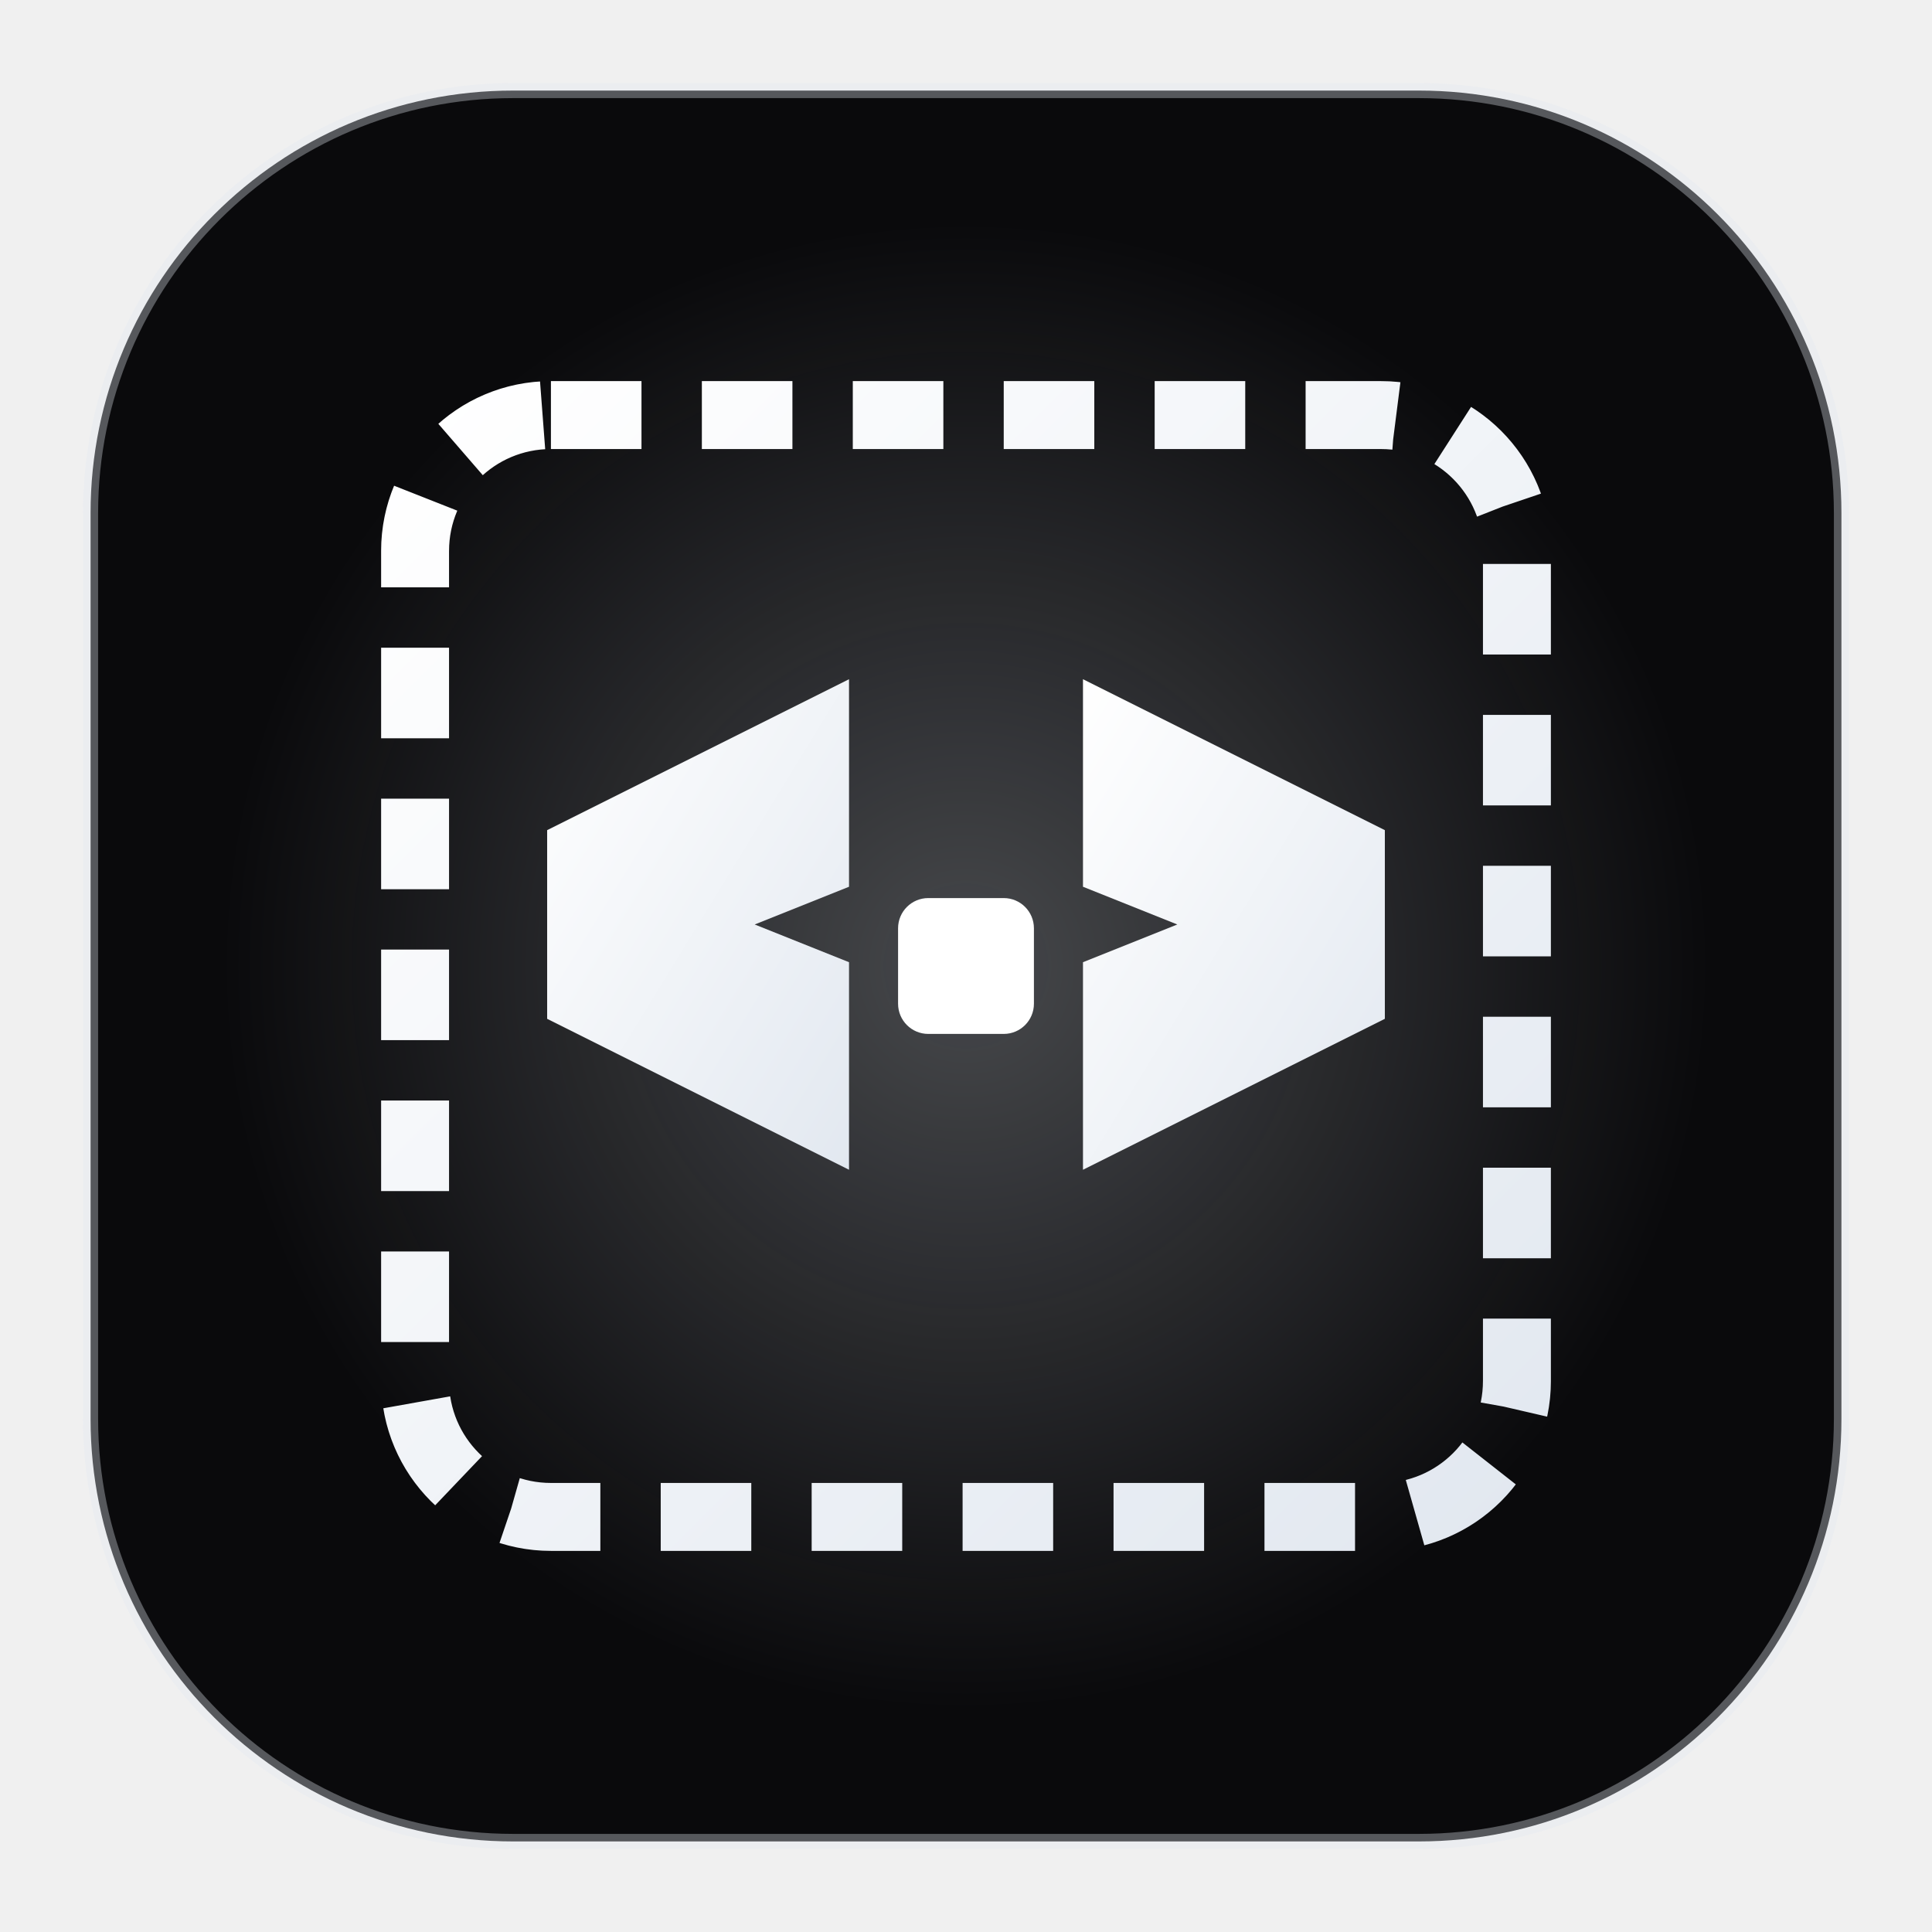
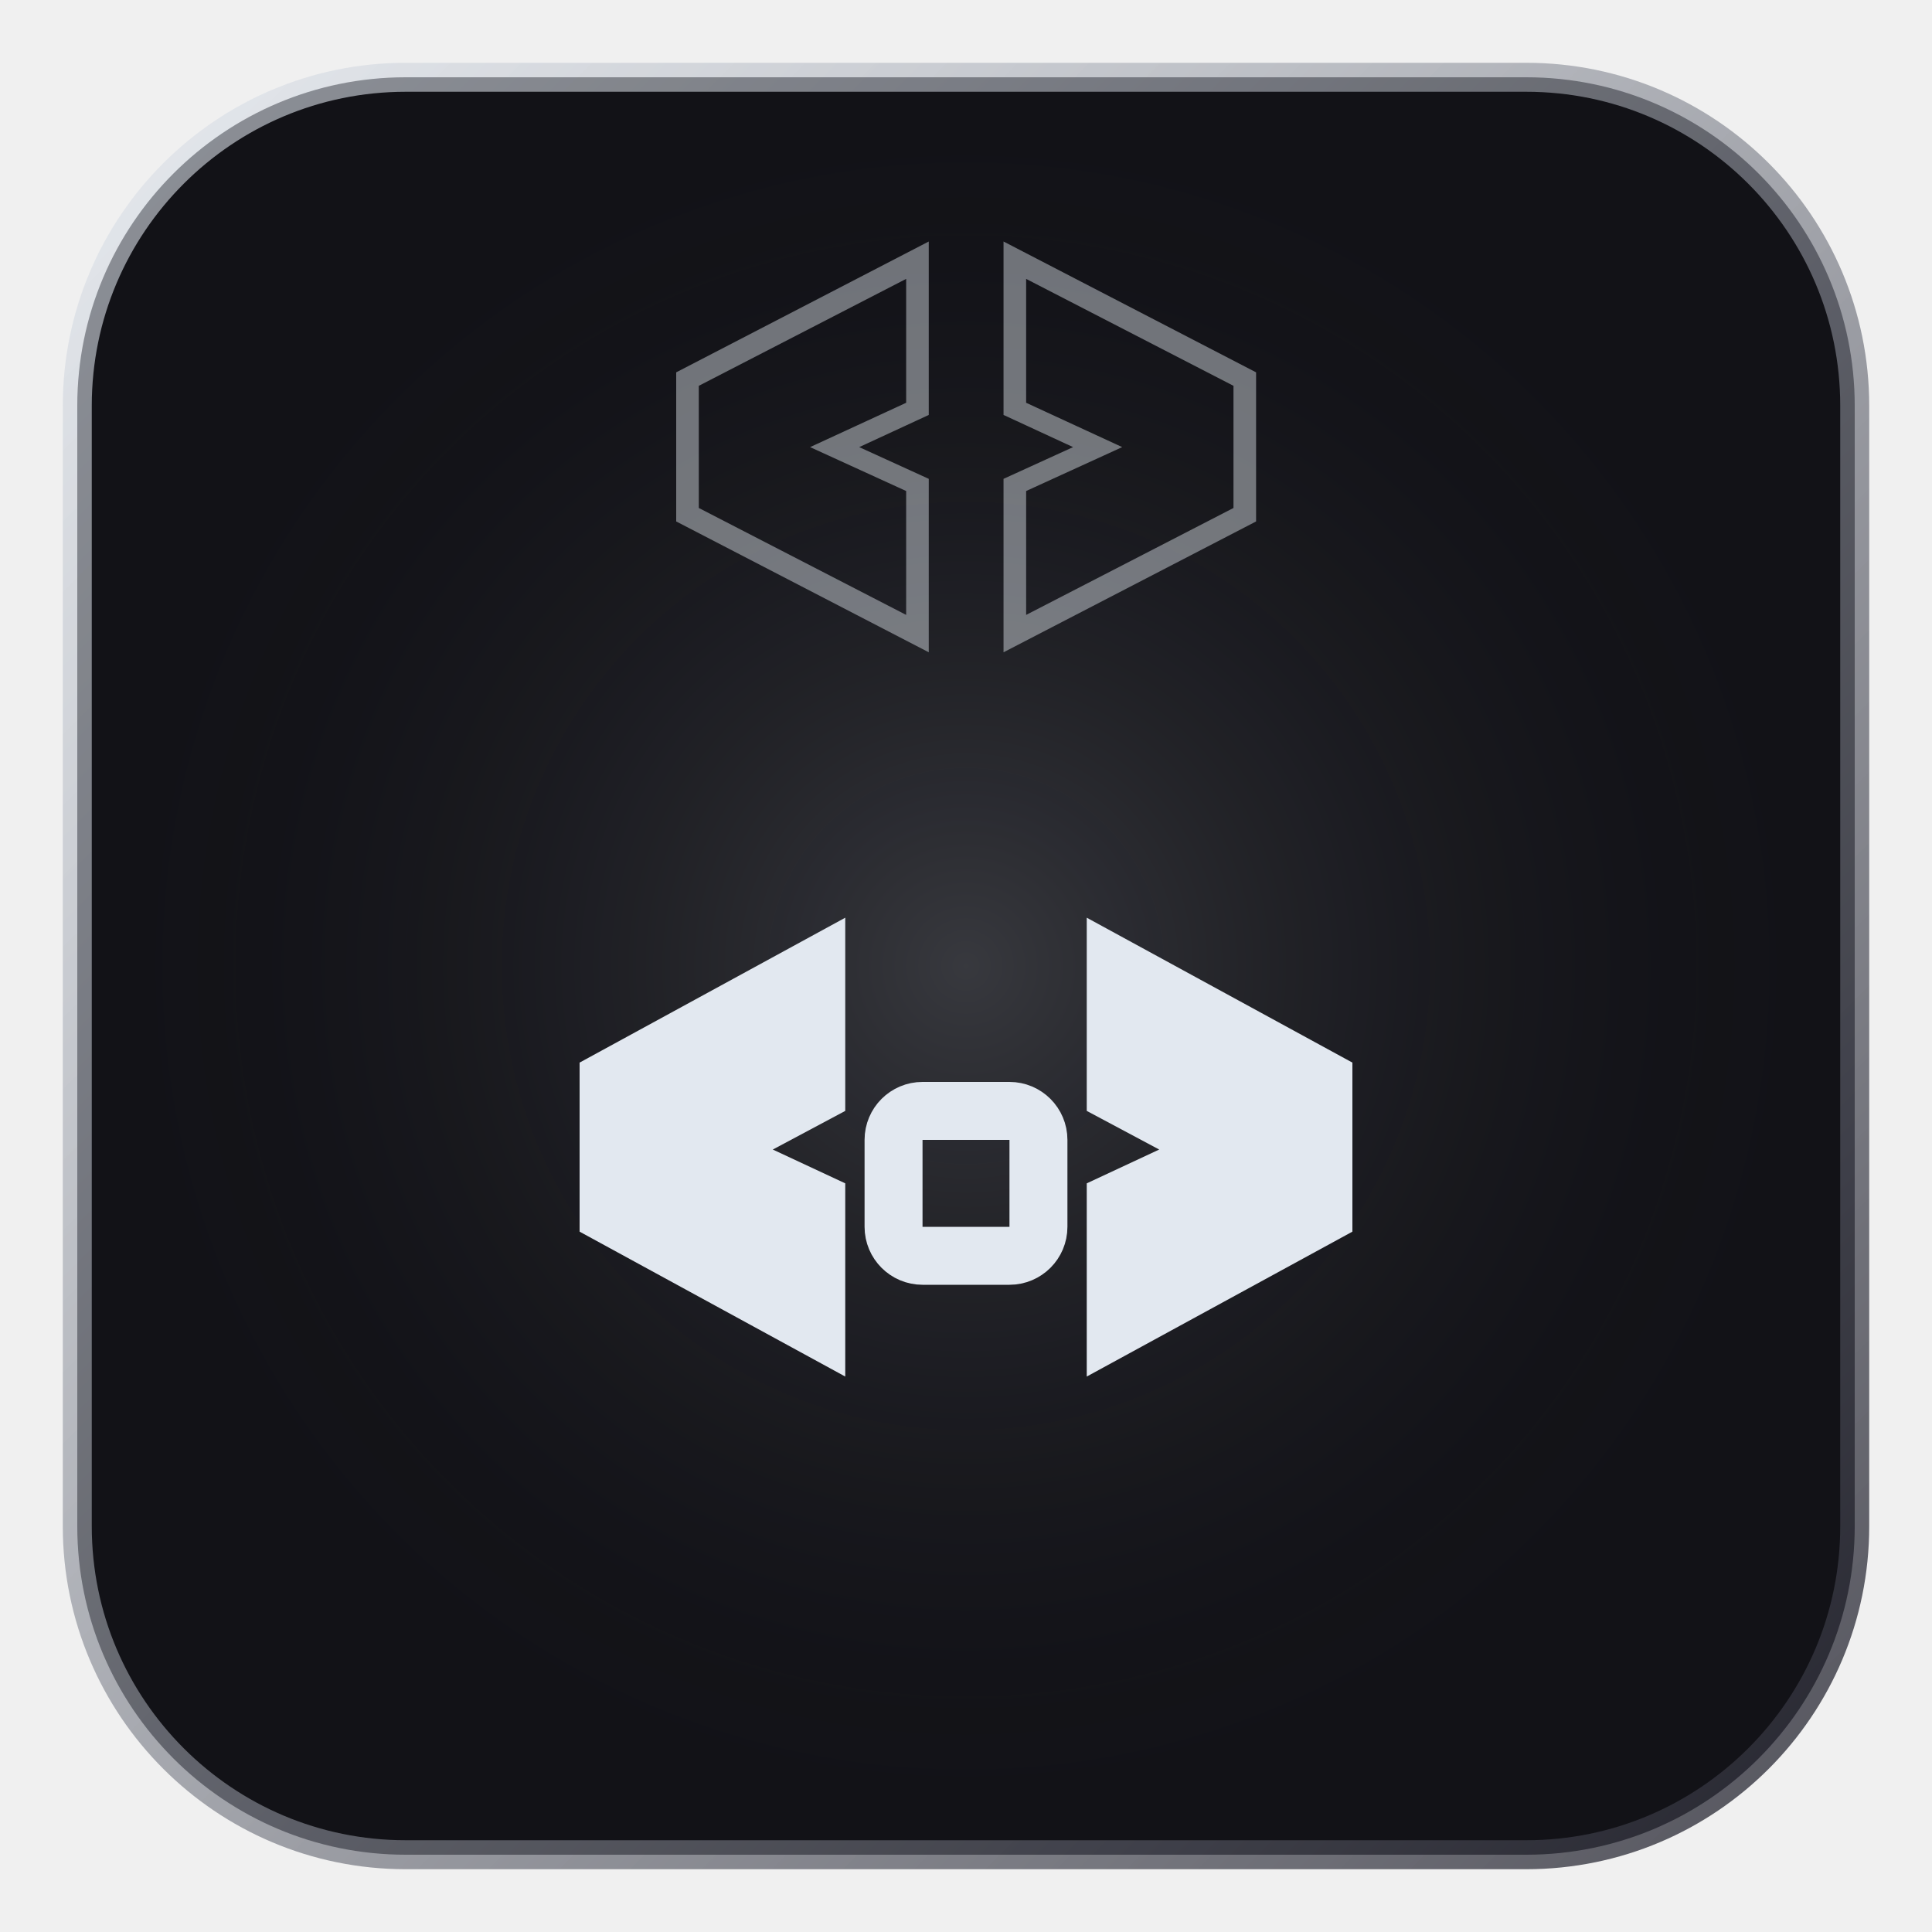
- <svg xmlns="http://www.w3.org/2000/svg" viewBox="0 0 512 512" width="512" height="512">
+ <svg xmlns="http://www.w3.org/2000/svg" viewBox="0 0 400 400" width="100%" height="100%">
  <defs>
-     <linearGradient id="symbolGrad" x1="0%" y1="0%" x2="100%" y2="100%">
-       <stop offset="0%" stop-color="#FFFFFF" />
-       <stop offset="100%" stop-color="#E2E8F0" />
+     <radialGradient id="glow_caui" cx="50%" cy="50%" r="50%">
+       <stop offset="0%" stop-color="#E2E8F0" stop-opacity="0.18" />
+       <stop offset="100%" stop-color="#121217" stop-opacity="0" />
+     </radialGradient>
+     <linearGradient id="border_grad_caui" x1="0%" y1="0%" x2="100%" y2="100%">
+       <stop offset="0%" stop-color="#E2E8F0" stop-opacity="0.6" />
+       <stop offset="100%" stop-color="#272732" stop-opacity="0.8" />
    </linearGradient>
-     <radialGradient id="glow" cx="50%" cy="50%" r="50%">
-       <stop offset="0%" stop-color="#E2E8F0" stop-opacity="0.28" />
-       <stop offset="100%" stop-color="#E2E8F0" stop-opacity="0" />
-     </radialGradient>
  </defs>
-   <rect x="24" y="24" width="464" height="464" rx="112" fill="#0A0A0C" stroke="#E2E8F0" stroke-width="4" stroke-opacity="0.35" />
-   <circle cx="256" cy="256" r="200" fill="url(#glow)" />
-   <g fill="none">
-     <rect x="110" y="110" width="292" height="292" rx="36" fill="none" stroke="url(#symbolGrad)" stroke-width="18" stroke-dasharray="24 16" />
-     <path fill-rule="evenodd" clip-rule="evenodd" d="M225 180 L145 220 V270 L225 310 V255 L200 245 L225 235 V180 Z" fill="url(#symbolGrad)" />
-     <path fill-rule="evenodd" clip-rule="evenodd" d="M287 180 L367 220 V270 L287 310 V255 L312 245 L287 235 V180 Z" fill="url(#symbolGrad)" />
-     <rect x="238" y="238" width="36" height="36" rx="8" fill="#FFFFFF" />
+   <rect x="16" y="16" width="368" height="368" rx="68" fill="#121217" stroke="url(#border_grad_caui)" stroke-width="6" />
+   <rect x="20" y="20" width="360" height="360" rx="64" fill="url(#glow_caui)" />
+   <g opacity="0.45" transform="translate(140, 50) scale(0.09)">
+     <path fill-rule="evenodd" clip-rule="evenodd" d="M581 0L0 301V644L581 945V546L421 473L581 399V0ZM529 86L52 332V613L529 859V574L308 473L529 371V86Z" fill="#E2E8F0" />
+     <path fill-rule="evenodd" clip-rule="evenodd" d="M753 0L1334 301V644L753 945V546L913 473L753 399V0ZM805 86L1282 332V613L805 859V574L1026 473L805 371V86Z" fill="#E2E8F0" />
+   </g>
+   <g>
+     <path fill-rule="evenodd" clip-rule="evenodd" d="M175 190 L120 220 V255 L175 285 V245 L160 238 L175 230 V190 Z" fill="#E2E8F0" />
+     <path fill-rule="evenodd" clip-rule="evenodd" d="M225 190 L280 220 V255 L225 285 V245 L240 238 L225 230 V190 Z" fill="#E2E8F0" />
+     <rect x="185" y="230" width="30" height="30" rx="6" fill="none" stroke="#E2E8F0" stroke-width="12" />
  </g>
</svg>
